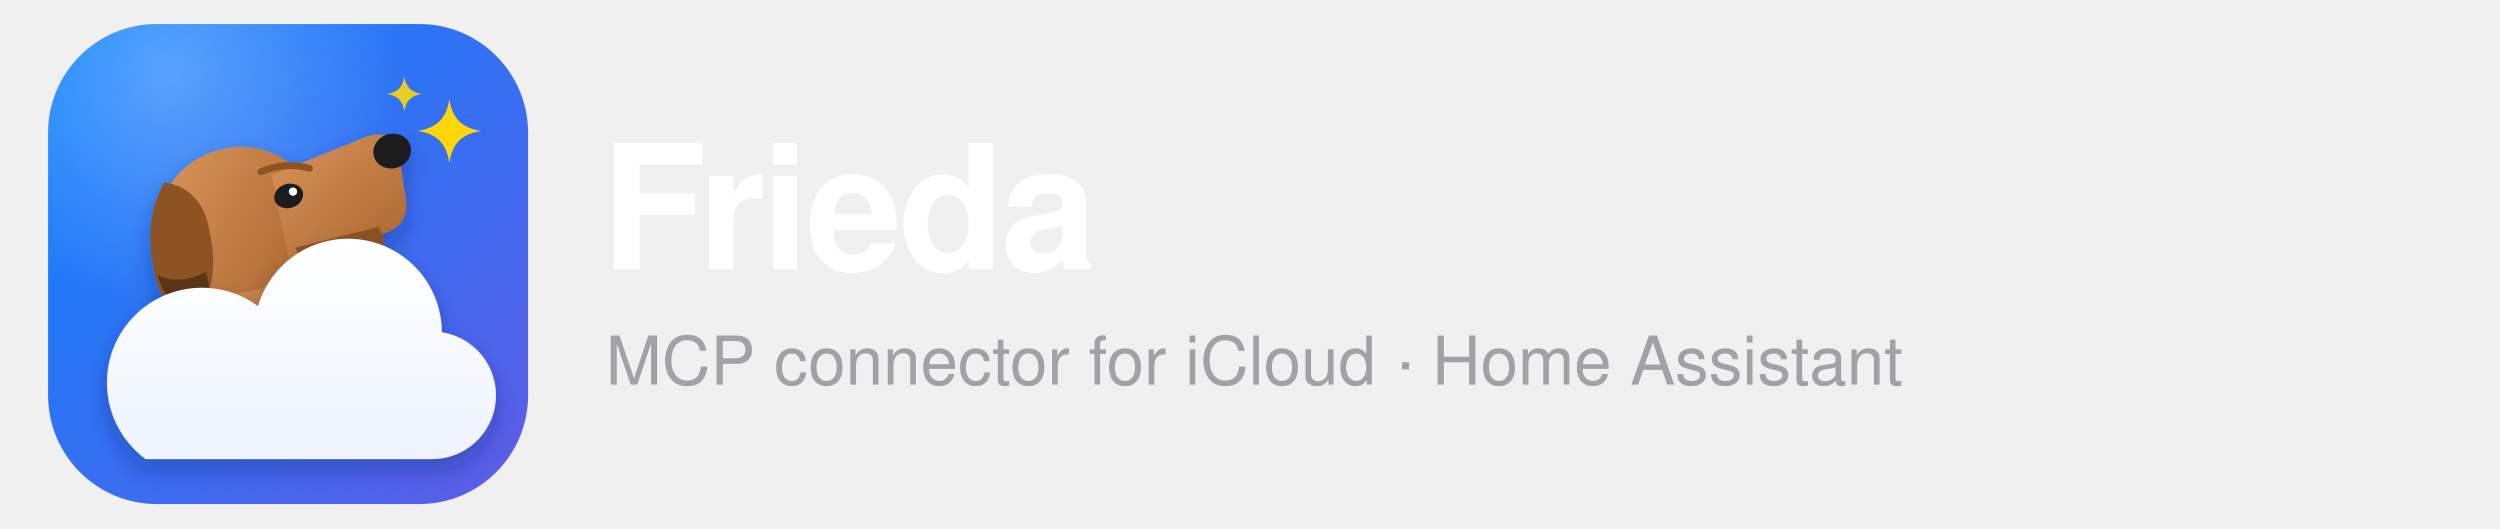
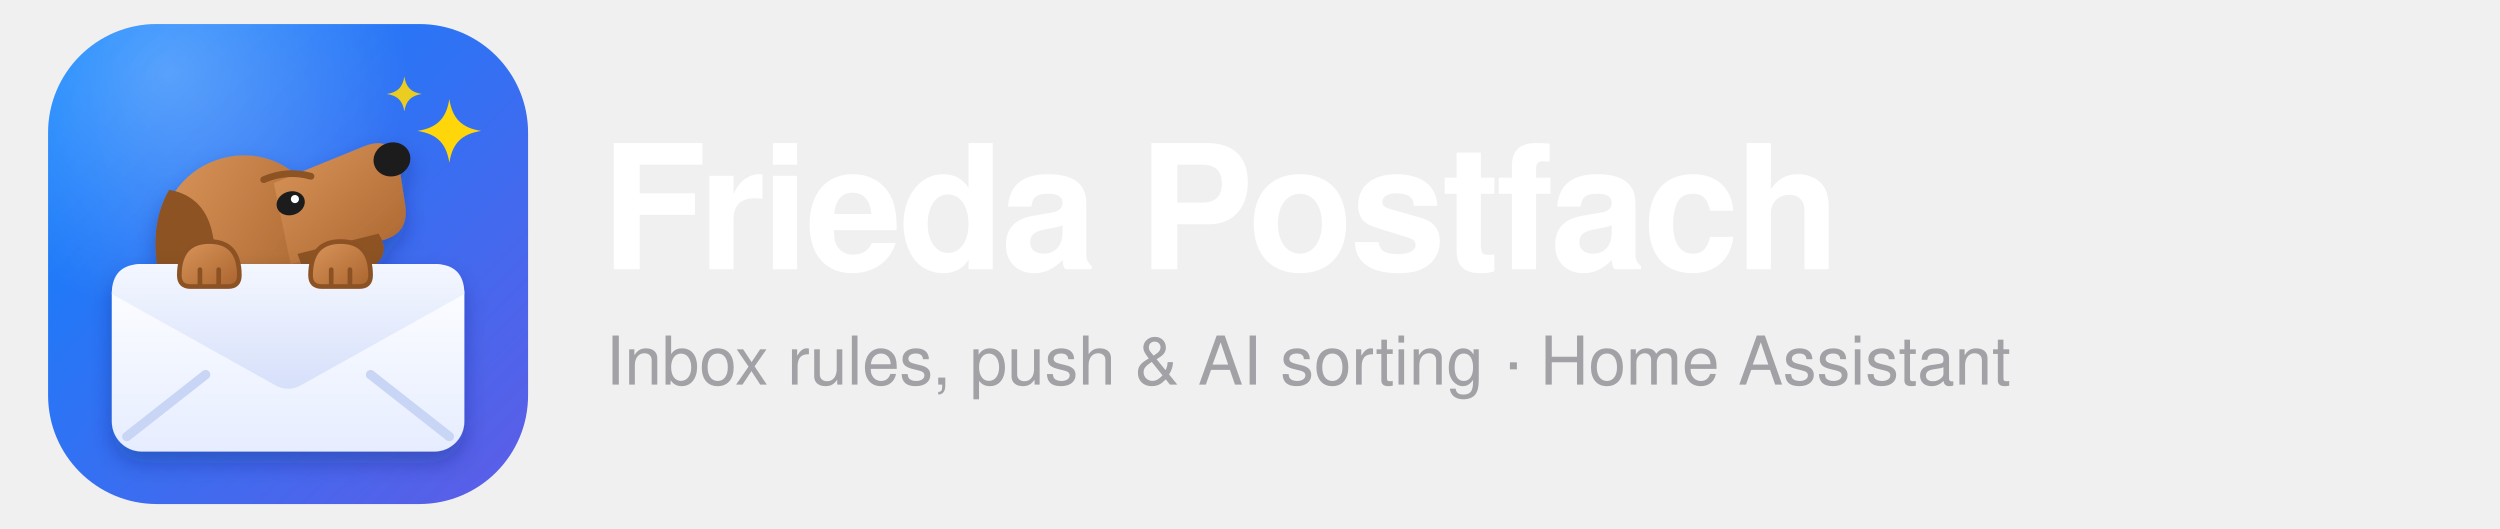
- <svg xmlns="http://www.w3.org/2000/svg" viewBox="0 0 1040 220" width="1040" height="220" role="img" aria-label="Frieda – MCP connector for iCloud">
+ <svg xmlns="http://www.w3.org/2000/svg" viewBox="0 0 1040 220" width="1040" height="220" role="img" aria-label="Frieda Postfach – inbox rules and AI sorting for Frieda">
  <defs>
    <linearGradient id="text" x1="0" y1="0" x2="1" y2="0">
      <stop offset="0" stop-color="#0A84FF" />
      <stop offset="1" stop-color="#5E5CE6" />
    </linearGradient>
  </defs>
  <g transform="translate(20 10) scale(0.78)">
    <defs>
      <linearGradient id="bg" x1="0" y1="0" x2="1" y2="1">
        <stop offset="0" stop-color="#0A84FF" />
        <stop offset="1" stop-color="#5E5CE6" />
      </linearGradient>
      <radialGradient id="gloss" cx="0.25" cy="0.1" r="0.9">
        <stop offset="0" stop-color="#FFFFFF" stop-opacity="0.28" />
        <stop offset="0.55" stop-color="#FFFFFF" stop-opacity="0" />
      </radialGradient>
      <linearGradient id="fur" x1="0" y1="0" x2="1" y2="1">
        <stop offset="0" stop-color="#D9955A" />
        <stop offset="1" stop-color="#A9652E" />
      </linearGradient>
-       <linearGradient id="cloud" x1="0" y1="0" x2="0" y2="1">
+       <linearGradient id="paper" x1="0" y1="0" x2="0" y2="1">
        <stop offset="0" stop-color="#FFFFFF" />
-         <stop offset="1" stop-color="#EEF3FF" />
+         <stop offset="1" stop-color="#E6EDFF" />
+       </linearGradient>
+       <linearGradient id="flap" x1="0" y1="0" x2="0" y2="1">
+         <stop offset="0" stop-color="#F4F7FF" />
+         <stop offset="1" stop-color="#D6E0FA" />
      </linearGradient>
      <filter id="shadow" x="-20%" y="-20%" width="140%" height="150%">
        <feDropShadow dx="0" dy="6" stdDeviation="6" flood-color="#0B1E5B" flood-opacity="0.30" />
      </filter>
    </defs>
    <rect width="256" height="256" rx="58" fill="url(#bg)" />
    <rect width="256" height="256" rx="58" fill="url(#gloss)" />
    <g filter="url(#shadow)">
-       <g id="dog" transform="translate(-6 -4) scale(0.92)">
-         <path fill="url(#fur)" d="M88 150 L160 150 L172 230 L66 230 Z" />
+       <g id="dog" transform="translate(-2 2) scale(0.9)">
        <ellipse cx="116" cy="118" rx="46" ry="42" fill="url(#fur)" transform="rotate(-18 116 118)" />
        <path fill="url(#fur)" d="M136 92 L190 70 Q206 64 210 80 L214 106 Q216 122 200 126 L146 140 Z" />
        <path fill="#8D5224" d="M150 134 L198 122 Q206 134 194 142 L156 150 Z" />
        <ellipse cx="206" cy="78" rx="11" ry="10" fill="#1C1C1E" transform="rotate(-18 206 78)" />
        <ellipse cx="146" cy="104" rx="8.5" ry="7" fill="#1C1C1E" transform="rotate(-18 146 104)" />
        <circle cx="148.5" cy="101.5" r="2.4" fill="#FFFFFF" />
        <path fill="#8D5224" d="M74 96 Q60 120 70 156 Q78 176 96 168 Q106 150 100 124 Q96 100 74 96 Z" />
        <path fill="#5A3416" d="M70 150 Q76 172 96 168 Q102 160 98 148 Q84 156 70 150 Z" />
        <path fill="none" stroke="#8D5224" stroke-width="4" stroke-linecap="round" d="M130 90 Q144 84 158 88" />
      </g>
    </g>
-     <path filter="url(#shadow)" fill="url(#cloud)" d="M52 232h152a34 34 0 0 0 6-67.6A50 50 0 0 0 112 150.5 38 38 0 0 0 52 232z" />
+     <g filter="url(#shadow)">
+       <rect x="34" y="128" width="188" height="100" rx="16" fill="url(#paper)" />
+       <path d="M34 144 Q34 128 50 128 L206 128 Q222 128 222 144 L136 192 Q128 197 120 192 Z" fill="url(#flap)" />
+       <path d="M42 220 L84 187 M214 220 L172 187" stroke="#C9D5F5" stroke-width="5" stroke-linecap="round" fill="none" />
+     </g>
+     <g fill="url(#fur)" stroke="#8D5224" stroke-width="2.5">
+       <path d="M70 134 Q70 116 86 116 Q102 116 102 134 Q102 140 96 140 L76 140 Q70 140 70 134 Z" />
+       <path d="M140 134 Q140 116 156 116 Q172 116 172 134 Q172 140 166 140 L146 140 Q140 140 140 134 Z" />
+     </g>
+     <g stroke="#8D5224" stroke-width="2.5" stroke-linecap="round">
+       <path d="M81 131 L81 139 M91 131 L91 139 M151 131 L151 139 M161 131 L161 139" />
+     </g>
    <path fill="#FFD60A" d="M214 40c1.6 10.4 6.6 15.4 17 17-10.4 1.6-15.4 6.6-17 17-1.6-10.4-6.6-15.4-17-17 10.4-1.6 15.4-6.6 17-17z" />
    <path fill="#FFD60A" opacity="0.9" d="M190 28c.9 5.7 3.6 8.4 9.3 9.3-5.7.9-8.4 3.6-9.3 9.3-.9-5.7-3.6-8.4-9.3-9.3 5.7-.9 8.4-3.6 9.3-9.3z" />
  </g>
-   <text x="250" y="112" font-family="-apple-system, 'SF Pro Display', 'Helvetica Neue', Helvetica, Arial, sans-serif" font-size="72" font-weight="700" fill="#FFFFFF" letter-spacing="-1.5">Frieda</text>
-   <text x="252" y="160" font-family="-apple-system, 'SF Pro Text', 'Helvetica Neue', Helvetica, Arial, sans-serif" font-size="28" font-weight="400" fill="#A1A1A6">MCP connector for iCloud · Home Assistant</text>
+   <text x="250" y="112" font-family="-apple-system, 'SF Pro Display', 'Helvetica Neue', Helvetica, Arial, sans-serif" font-size="72" font-weight="700" fill="#FFFFFF" letter-spacing="-1.5">Frieda Postfach</text>
+   <text x="252" y="160" font-family="-apple-system, 'SF Pro Text', 'Helvetica Neue', Helvetica, Arial, sans-serif" font-size="28" font-weight="400" fill="#A1A1A6">Inbox rules, push &amp; AI sorting · Home Assistant</text>
</svg>
